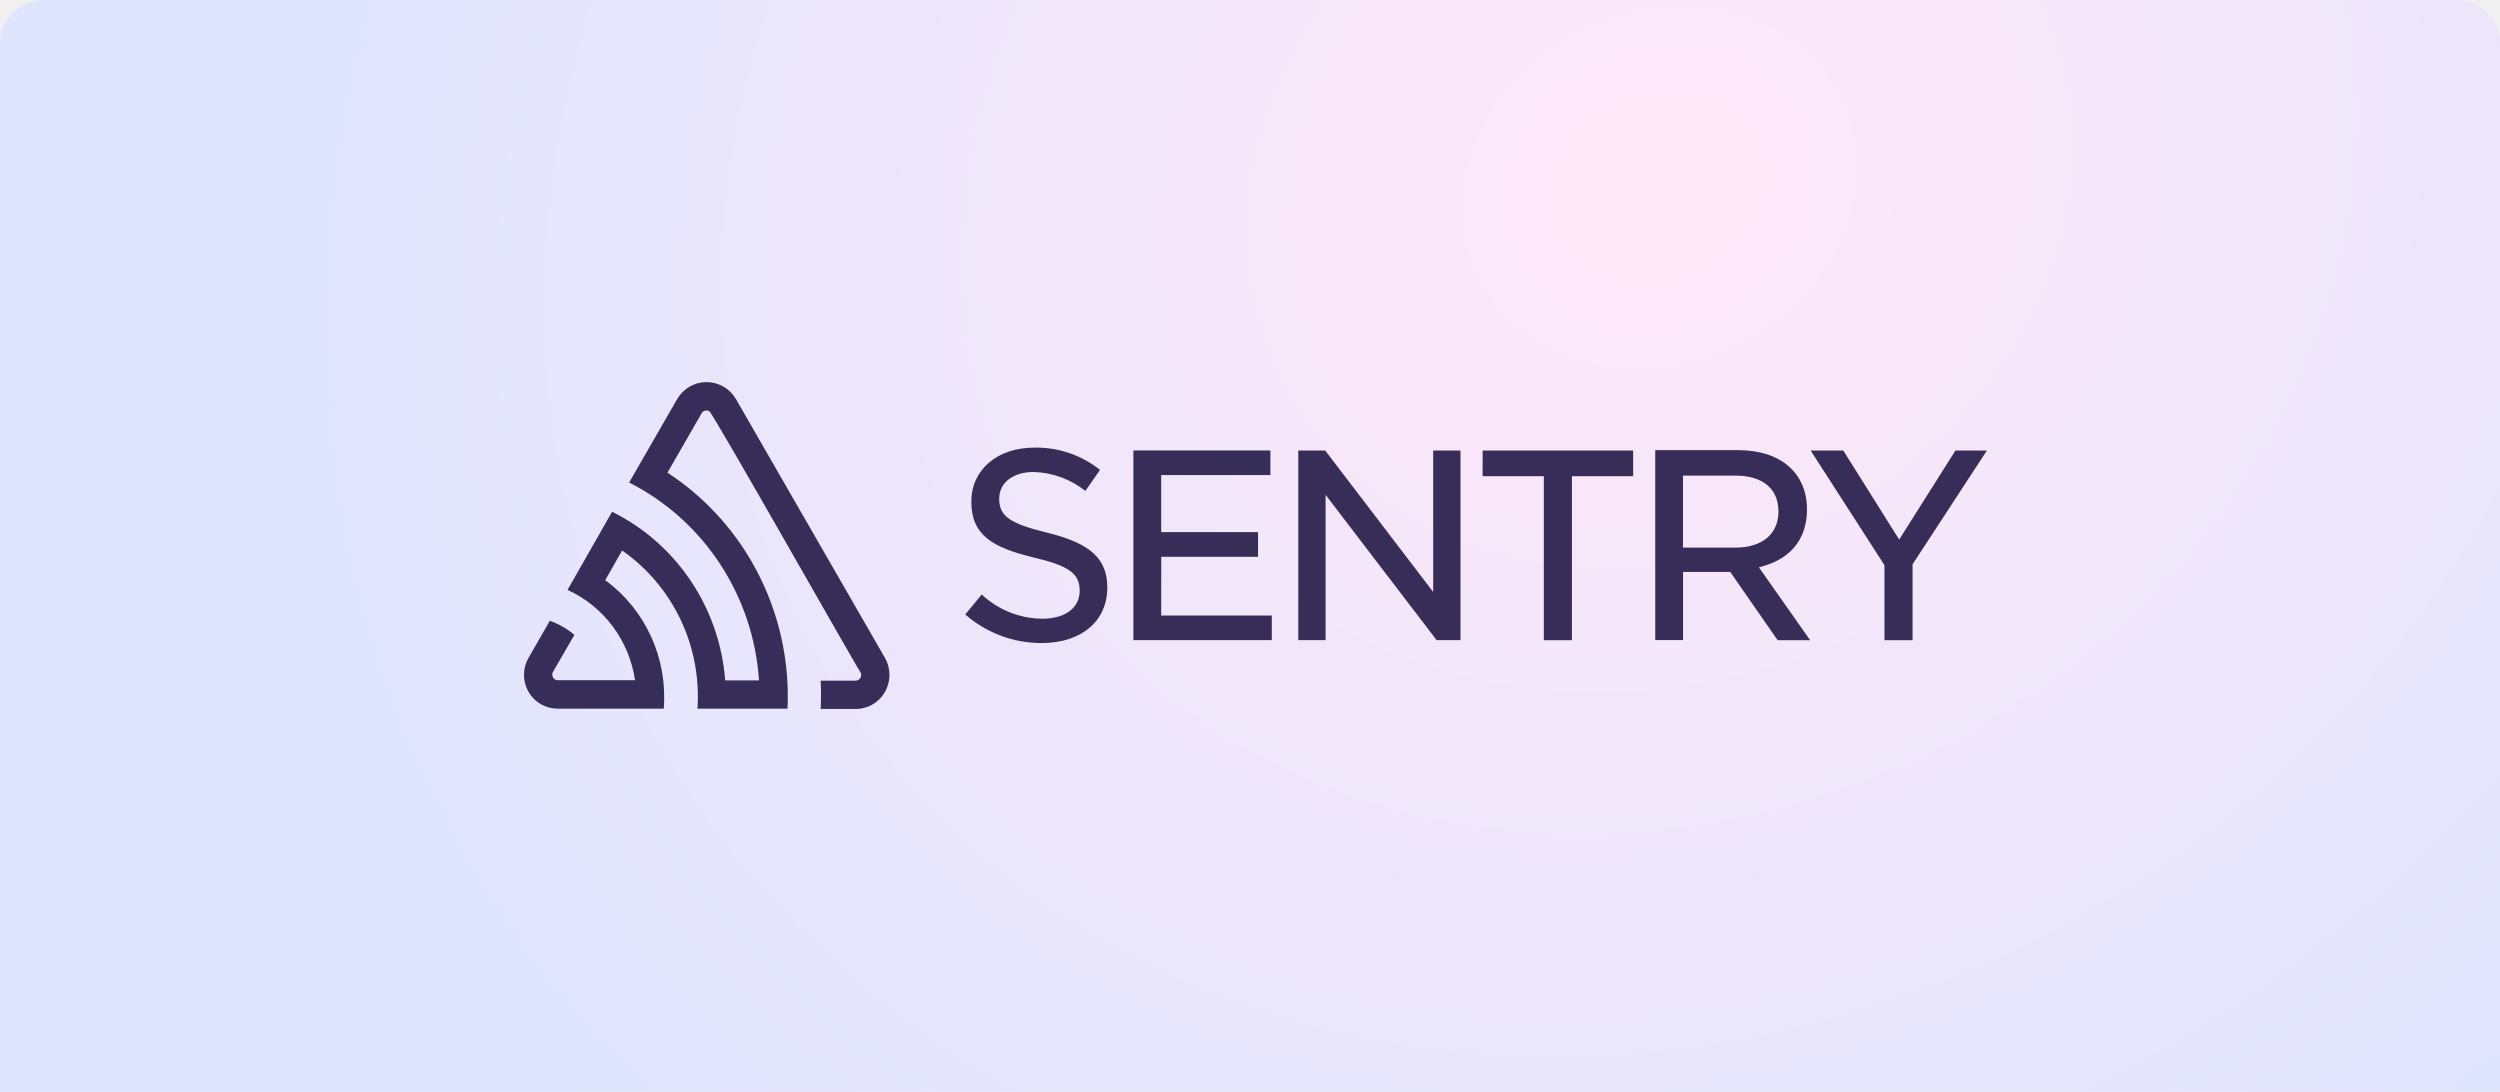
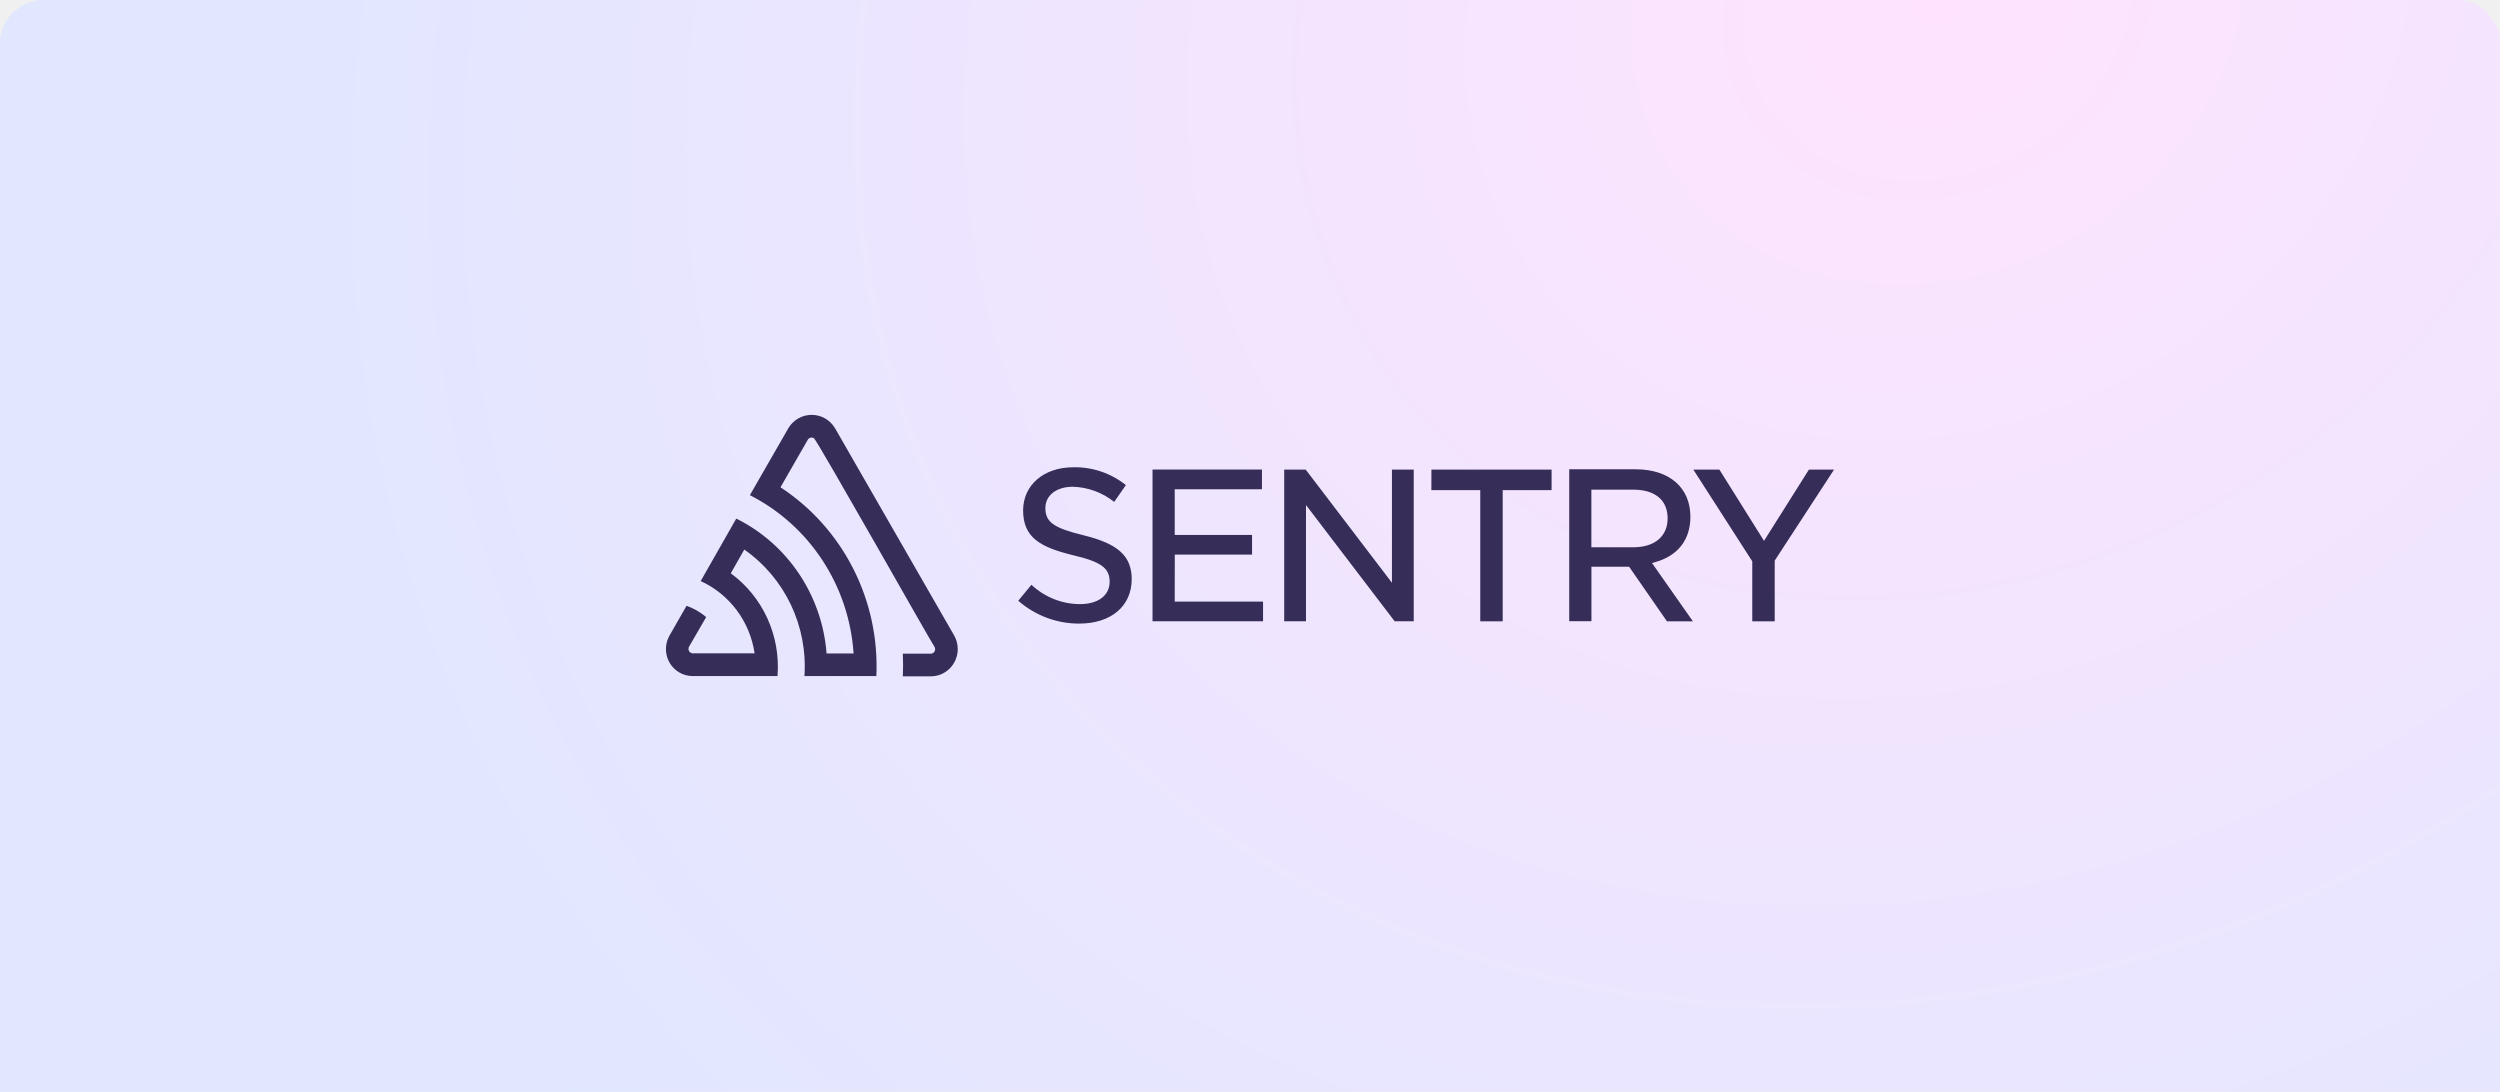
<svg xmlns="http://www.w3.org/2000/svg" width="229" height="100" viewBox="0 0 229 100" fill="none">
-   <path fill-rule="evenodd" clip-rule="evenodd" d="M0 4C0 1.791 1.791 0 4 0H225C227.209 0 229 1.791 229 4V100H0V4Z" fill="url(#paint0_radial_680_24178)" />
-   <g clip-path="url(#clip0_680_24178)">
-     <path d="M67.4 36.536C66.834 35.583 65.817 35 64.719 35C63.622 35 62.605 35.583 62.039 36.536L57.629 44.198C64.484 47.67 69.011 54.567 69.525 62.322H66.428C65.916 55.675 61.975 49.8 56.068 46.876L51.986 54.035C55.303 55.544 57.634 58.662 58.172 62.308H51.061C50.89 62.296 50.736 62.197 50.653 62.045C50.569 61.893 50.566 61.708 50.646 61.554L52.616 58.155C51.949 57.59 51.186 57.152 50.364 56.863L48.414 60.262C48.004 60.976 47.893 61.826 48.106 62.623C48.319 63.421 48.838 64.098 49.547 64.504C50.009 64.769 50.531 64.909 51.061 64.912H60.799C61.167 60.308 59.133 55.844 55.438 53.144L56.986 50.425C61.651 53.675 64.276 59.184 63.888 64.912H72.138C72.529 56.233 68.34 47.999 61.141 43.294L64.27 37.855C64.416 37.608 64.73 37.526 64.974 37.672C65.329 37.869 78.572 61.309 78.82 61.581C78.909 61.743 78.906 61.94 78.811 62.099C78.717 62.258 78.547 62.353 78.364 62.349H75.174C75.214 63.215 75.214 64.078 75.174 64.939H78.378C79.199 64.945 79.989 64.617 80.57 64.028C81.152 63.439 81.477 62.639 81.474 61.805C81.474 61.26 81.331 60.725 81.058 60.255L67.4 36.536ZM131.281 54.225L121.389 41.268H118.923V58.637H121.423V45.326L131.596 58.637H133.781V41.268H131.281V54.225ZM106.371 51.003H115.237V48.746H106.364V43.518H116.37V41.261H103.817V58.637H116.497V56.38H106.364L106.371 51.003ZM95.943 48.8C92.492 47.957 91.526 47.291 91.526 45.673C91.526 44.218 92.793 43.233 94.683 43.233C96.404 43.284 98.064 43.891 99.421 44.966L100.761 43.042C99.043 41.676 96.912 40.955 94.73 41.003C91.339 41.003 88.973 43.042 88.973 45.945C88.973 49.072 90.984 50.153 94.643 51.057C97.9 51.819 98.898 52.526 98.898 54.11C98.898 55.694 97.558 56.673 95.487 56.673C93.425 56.663 91.442 55.873 89.925 54.456L88.417 56.285C90.36 57.979 92.838 58.908 95.4 58.903C99.073 58.903 101.432 56.897 101.432 53.797C101.412 51.173 99.883 49.766 95.943 48.8ZM179.118 41.268L173.965 49.426L168.844 41.268H165.855L172.618 51.771V58.644H175.191V51.69L182 41.268H179.118ZM135.805 43.62H141.414V58.644H143.988V43.62H149.597V41.268H135.812L135.805 43.62ZM161.499 51.859C164.086 51.132 165.52 49.297 165.52 46.672C165.52 43.334 163.114 41.234 159.234 41.234H151.621V58.63H154.168V52.39H158.49L162.833 58.644H165.809L161.117 51.968L161.499 51.859ZM154.161 50.16V43.566H158.966C161.473 43.566 162.907 44.769 162.907 46.856C162.907 48.943 161.372 50.16 158.993 50.16H154.161Z" fill="#362D59" />
+   <path fill-rule="evenodd" clip-rule="evenodd" d="M0 4C0 1.791 1.791 0 4 0H225C227.209 0 229 1.791 229 4V100H0V4Z" fill="url(#paint0_radial_680_24177)" />
+   <g clip-path="url(#clip0_680_24177)">
+     <path d="M76.491 39.229C76.039 38.466 75.227 38 74.351 38C73.474 38 72.662 38.466 72.21 39.229L68.689 45.358C74.163 48.136 77.778 53.654 78.188 59.858H75.715C75.306 54.54 72.159 49.84 67.442 47.501L64.183 53.228C66.831 54.435 68.693 56.929 69.122 59.847H63.444C63.308 59.837 63.185 59.758 63.118 59.636C63.051 59.514 63.049 59.367 63.113 59.243L64.686 56.524C64.153 56.072 63.544 55.722 62.888 55.49L61.331 58.21C61.003 58.781 60.914 59.461 61.084 60.099C61.255 60.736 61.669 61.279 62.235 61.603C62.604 61.815 63.021 61.927 63.444 61.93H71.22C71.514 58.246 69.89 54.675 66.939 52.516L68.175 50.34C71.9 52.94 73.996 57.347 73.687 61.93H80.275C80.587 54.987 77.242 48.399 71.493 44.635L73.992 40.284C74.108 40.087 74.359 40.021 74.554 40.137C74.838 40.295 85.412 59.047 85.61 59.265C85.681 59.394 85.678 59.552 85.603 59.679C85.528 59.806 85.392 59.883 85.246 59.879H82.699C82.731 60.572 82.731 61.263 82.699 61.952H85.257C85.913 61.956 86.543 61.693 87.008 61.222C87.472 60.751 87.732 60.111 87.729 59.444C87.729 59.008 87.615 58.58 87.397 58.204L76.491 39.229ZM127.501 53.38L119.602 43.014H117.633V56.91H119.629V46.261L127.752 56.91H129.497V43.014H127.501V53.38ZM107.61 50.802H114.689V48.997H107.604V44.815H115.594V43.009H105.571V56.91H115.695V55.104H107.604L107.61 50.802ZM99.283 49.04C96.527 48.366 95.756 47.833 95.756 46.538C95.756 45.375 96.768 44.586 98.277 44.586C99.651 44.627 100.977 45.113 102.06 45.973L103.13 44.434C101.759 43.341 100.057 42.764 98.314 42.802C95.606 42.802 93.717 44.434 93.717 46.756C93.717 49.258 95.323 50.123 98.245 50.846C100.845 51.455 101.643 52.021 101.643 53.288C101.643 54.555 100.572 55.338 98.919 55.338C97.273 55.331 95.689 54.698 94.477 53.565L93.273 55.028C94.825 56.383 96.804 57.126 98.849 57.122C101.782 57.122 103.666 55.518 103.666 53.038C103.649 50.938 102.429 49.812 99.283 49.04ZM165.699 43.014L161.584 49.541L157.495 43.014H155.108L160.508 51.417V56.915H162.563V51.352L168 43.014H165.699ZM131.113 44.896H135.592V56.915H137.647V44.896H142.126V43.014H131.118L131.113 44.896ZM151.63 51.488C153.696 50.906 154.841 49.437 154.841 47.338C154.841 44.668 152.92 42.987 149.821 42.987H143.742V56.904H145.776V51.912H149.227L152.695 56.915H155.071L151.325 51.575L151.63 51.488ZM145.77 50.128V44.852H149.607C151.609 44.852 152.754 45.815 152.754 47.485C152.754 49.154 151.528 50.128 149.629 50.128H145.77Z" fill="#362D59" />
  </g>
  <defs>
-     <radialGradient id="paint0_radial_680_24178" cx="0" cy="0" r="1" gradientUnits="userSpaceOnUse" gradientTransform="translate(152.359 16.5937) rotate(151.176) scale(133.024 115.393)">
-       <stop stop-color="#FFE8F7" />
-       <stop offset="1" stop-color="#DFE5FE" />
+     <radialGradient id="paint0_radial_680_24177" cx="0" cy="0" r="1" gradientUnits="userSpaceOnUse" gradientTransform="translate(177 3.10432e-06) rotate(150.24) scale(162.633 141.078)">
+       <stop stop-color="#FFE3FE" />
+       <stop offset="1" stop-color="#E0E7FF" />
    </radialGradient>
-     <clipPath id="clip0_680_24178">
-       <rect width="134" height="30" fill="white" transform="translate(48 35)" />
+     <clipPath id="clip0_680_24177">
+       <rect width="107" height="24" fill="white" transform="translate(61 38)" />
    </clipPath>
  </defs>
</svg>
